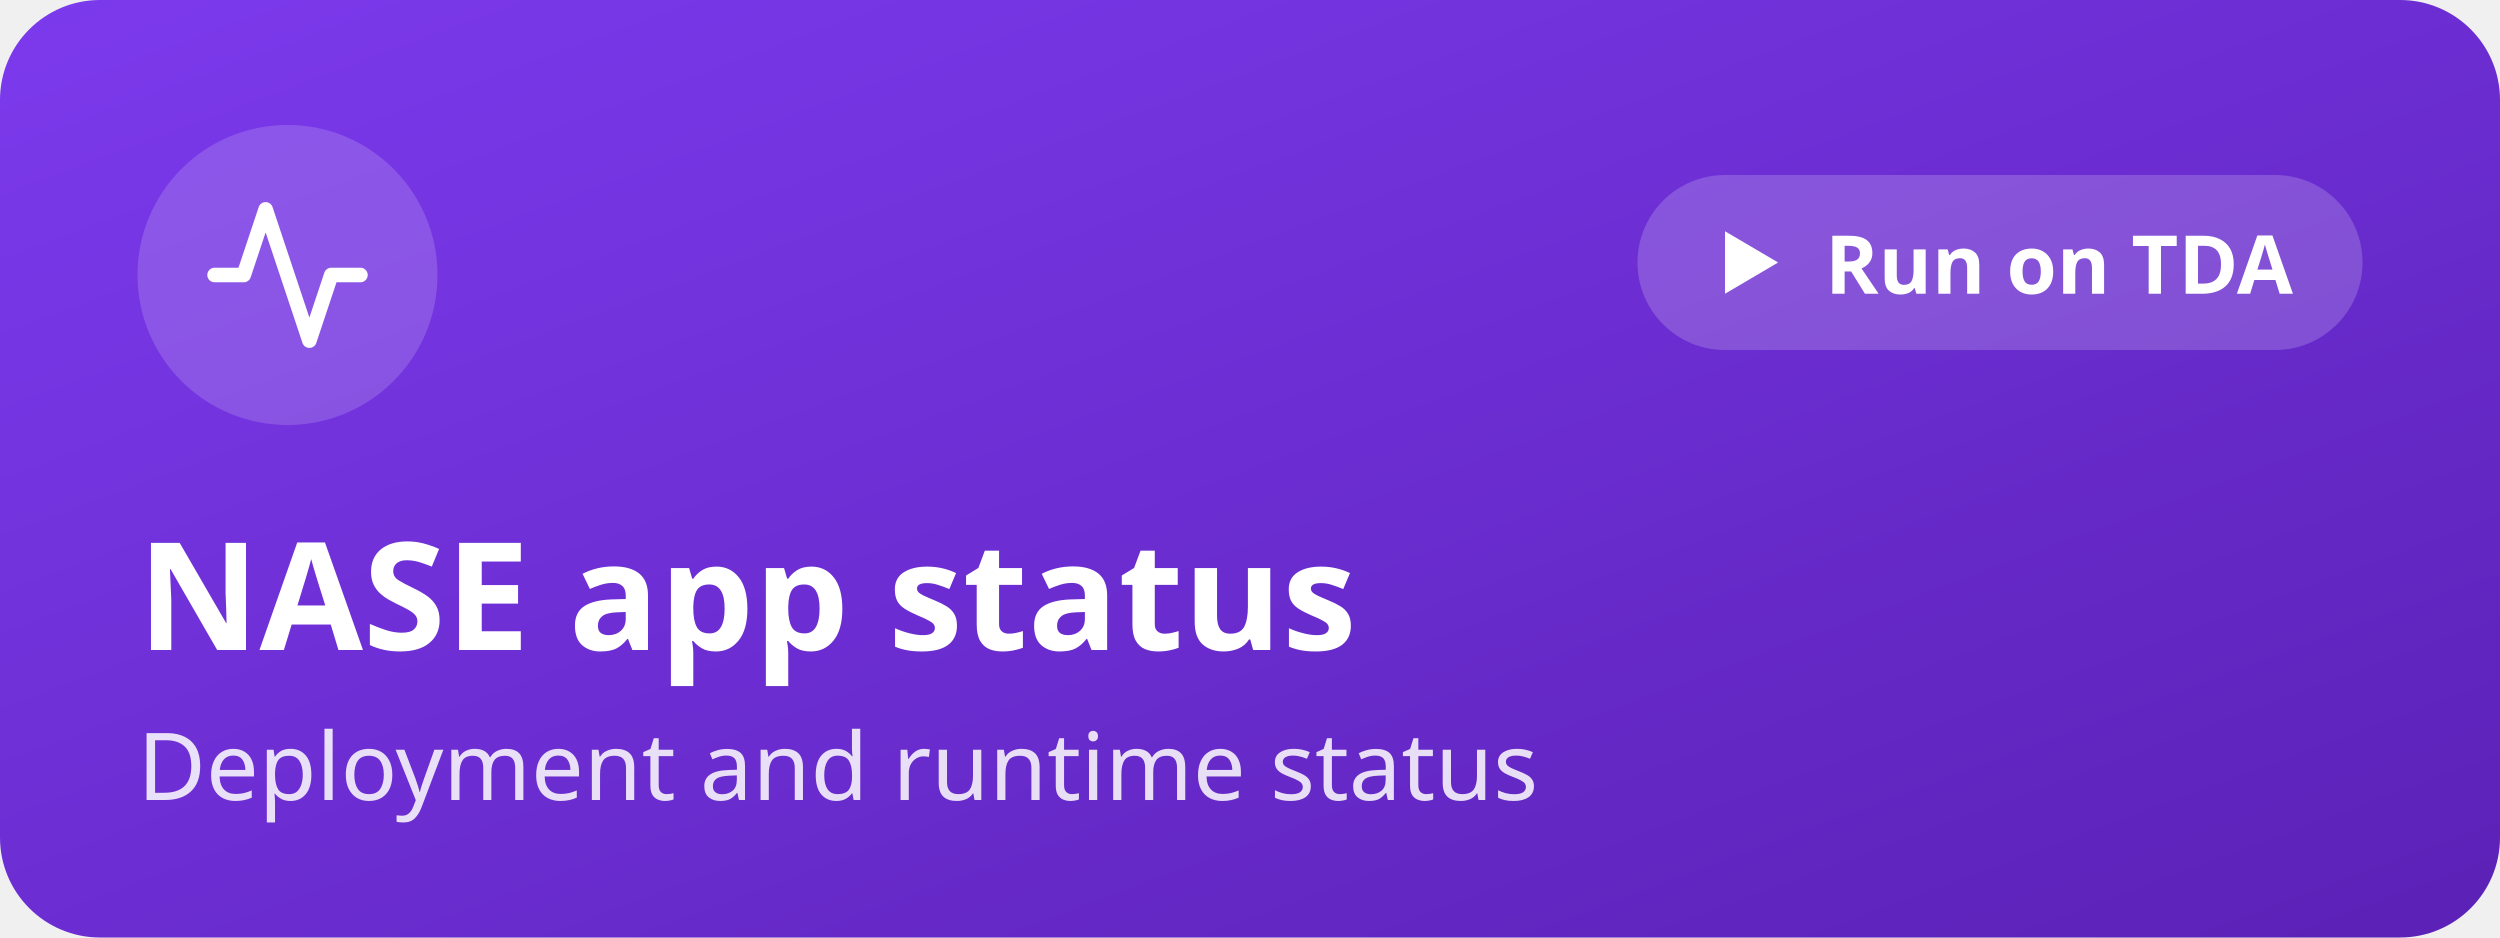
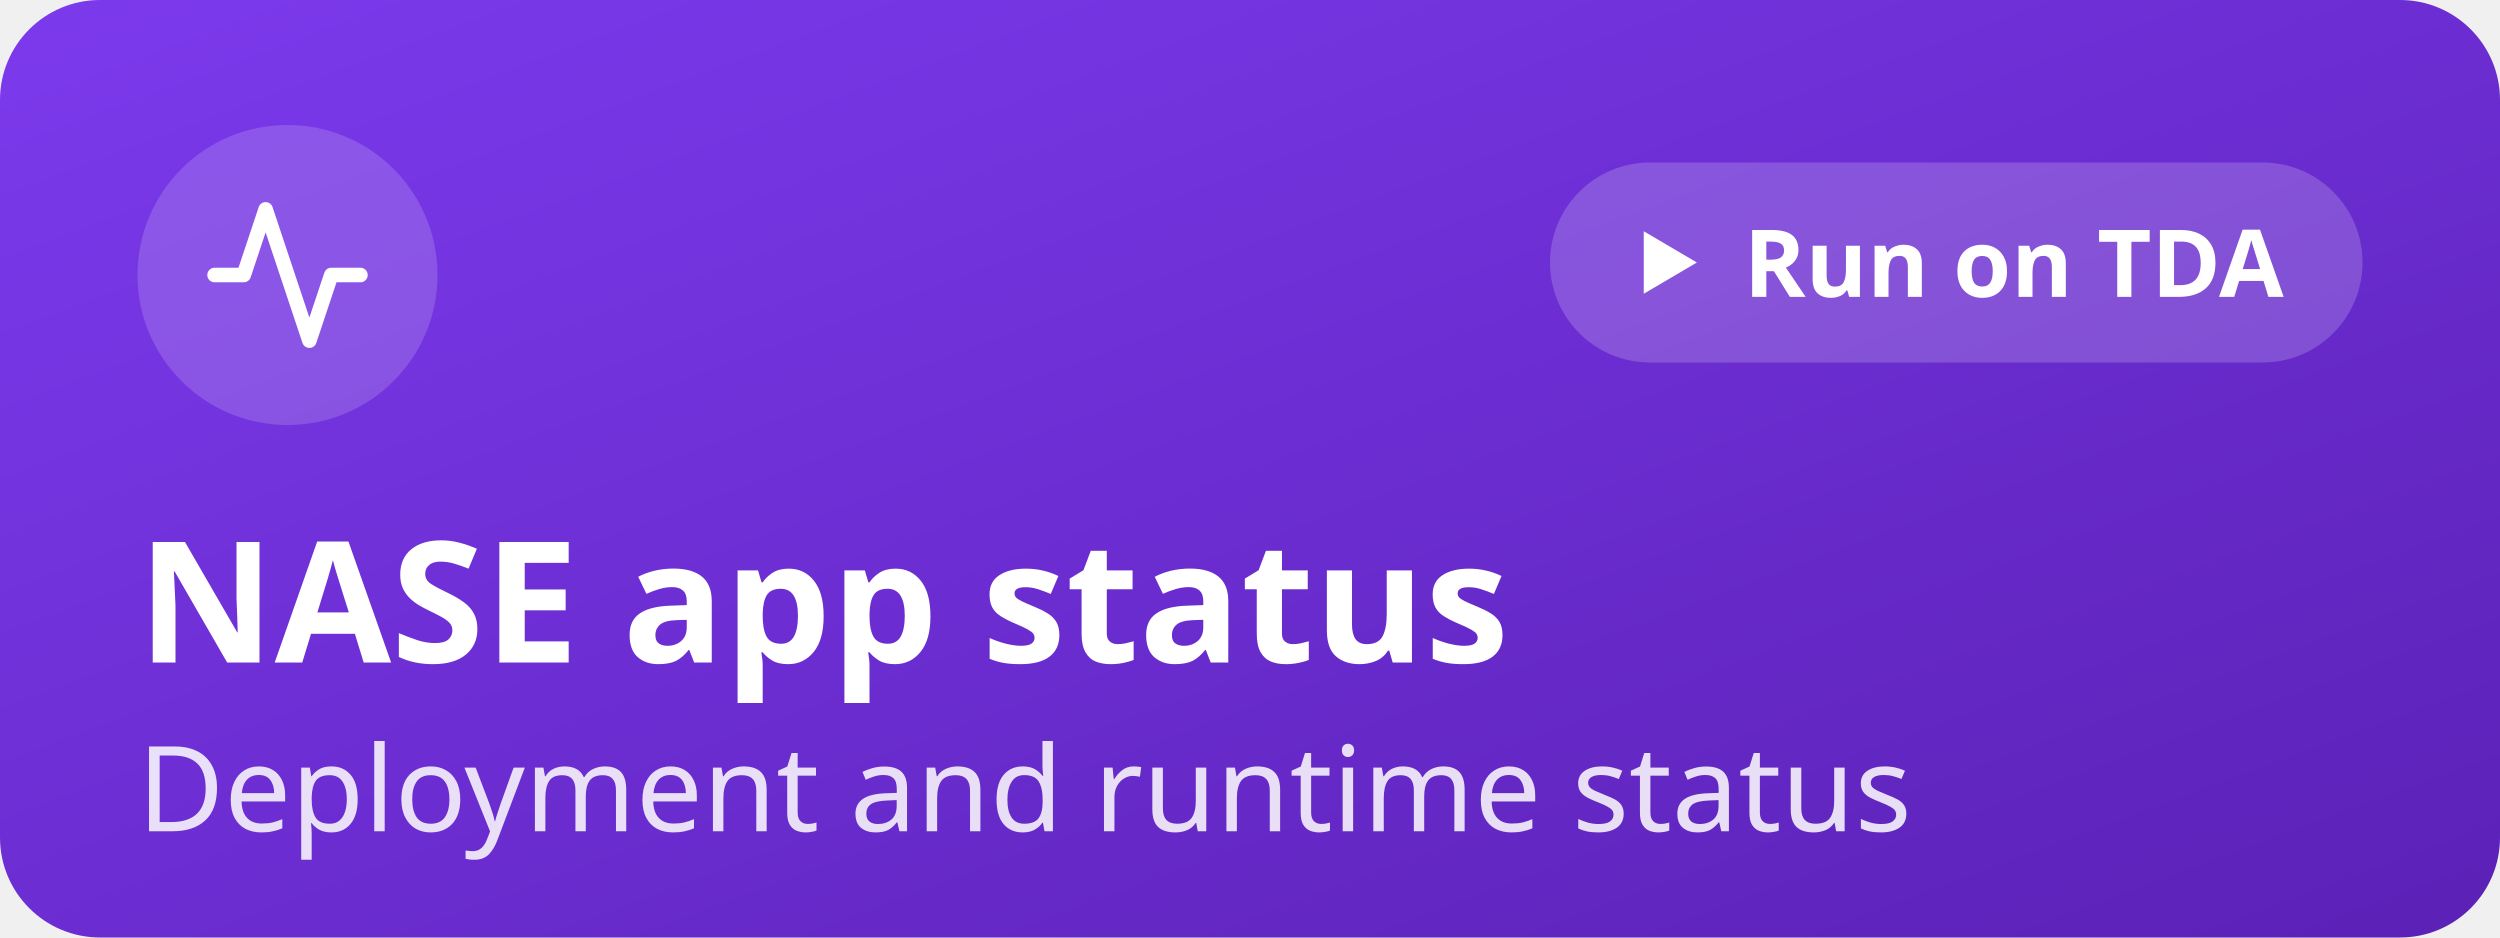
<svg xmlns="http://www.w3.org/2000/svg" width="400" height="150" viewBox="0 0 400 150" role="img" aria-label="NASE app status – Deployment and runtime status (Run on TDA)">
  <defs>
    <linearGradient id="g" x1="0" y1="0" x2="1" y2="1">
      <stop offset="0" stop-color="#7c3aed" />
      <stop offset="1" stop-color="#5b21b6" />
    </linearGradient>
  </defs>
  <rect width="400" height="150" rx="16" fill="url(#g)" />
  <circle cx="46" cy="44" r="24" fill="#fff" fill-opacity=".16" />
  <g transform="translate(32 30) scale(1.1667)" fill="none" stroke="#fff" stroke-width="2" stroke-linecap="round" stroke-linejoin="round">
    <path d="M22 12h-4l-3 9L9 3l-3 9H2" />
  </g>
-   <rect x="262" y="28" width="116" height="28" rx="14" fill="#fff" fill-opacity=".18" />
-   <g transform="translate(276 37)">
+   <rect x="248" y="26" width="130" height="32" rx="16" fill="#fff" fill-opacity=".18" />
+   <g transform="translate(263 37)">
    <path d="M0 0v10l8.5-5Z" fill="#fff" />
  </g>
-   <text x="292" y="47" font-family="-apple-system,BlinkMacSystemFont,'Segoe UI','Noto Sans',Helvetica,Arial,sans-serif" font-size="13" font-weight="700" fill="#fff">Run on TDA</text>
-   <text x="22" y="104" font-family="-apple-system,BlinkMacSystemFont,'Segoe UI','Noto Sans',Helvetica,Arial,sans-serif" font-size="24" font-weight="700" fill="#fff">NASE app status</text>
-   <text x="22" y="128" font-family="-apple-system,BlinkMacSystemFont,'Segoe UI','Noto Sans',Helvetica,Arial,sans-serif" font-size="15" fill="#fff" fill-opacity=".85">Deployment and runtime status</text>
+   <text x="279" y="47.5" font-family="-apple-system,BlinkMacSystemFont,'Segoe UI','Noto Sans',Helvetica,Arial,sans-serif" font-size="15" font-weight="700" fill="#fff">Run on TDA</text>
+   <text x="22" y="106" font-family="-apple-system,BlinkMacSystemFont,'Segoe UI','Noto Sans',Helvetica,Arial,sans-serif" font-size="27" font-weight="700" fill="#fff">NASE app status</text>
+   <text x="22" y="133" font-family="-apple-system,BlinkMacSystemFont,'Segoe UI','Noto Sans',Helvetica,Arial,sans-serif" font-size="19" fill="#fff" fill-opacity=".85">Deployment and runtime status</text>
</svg>
